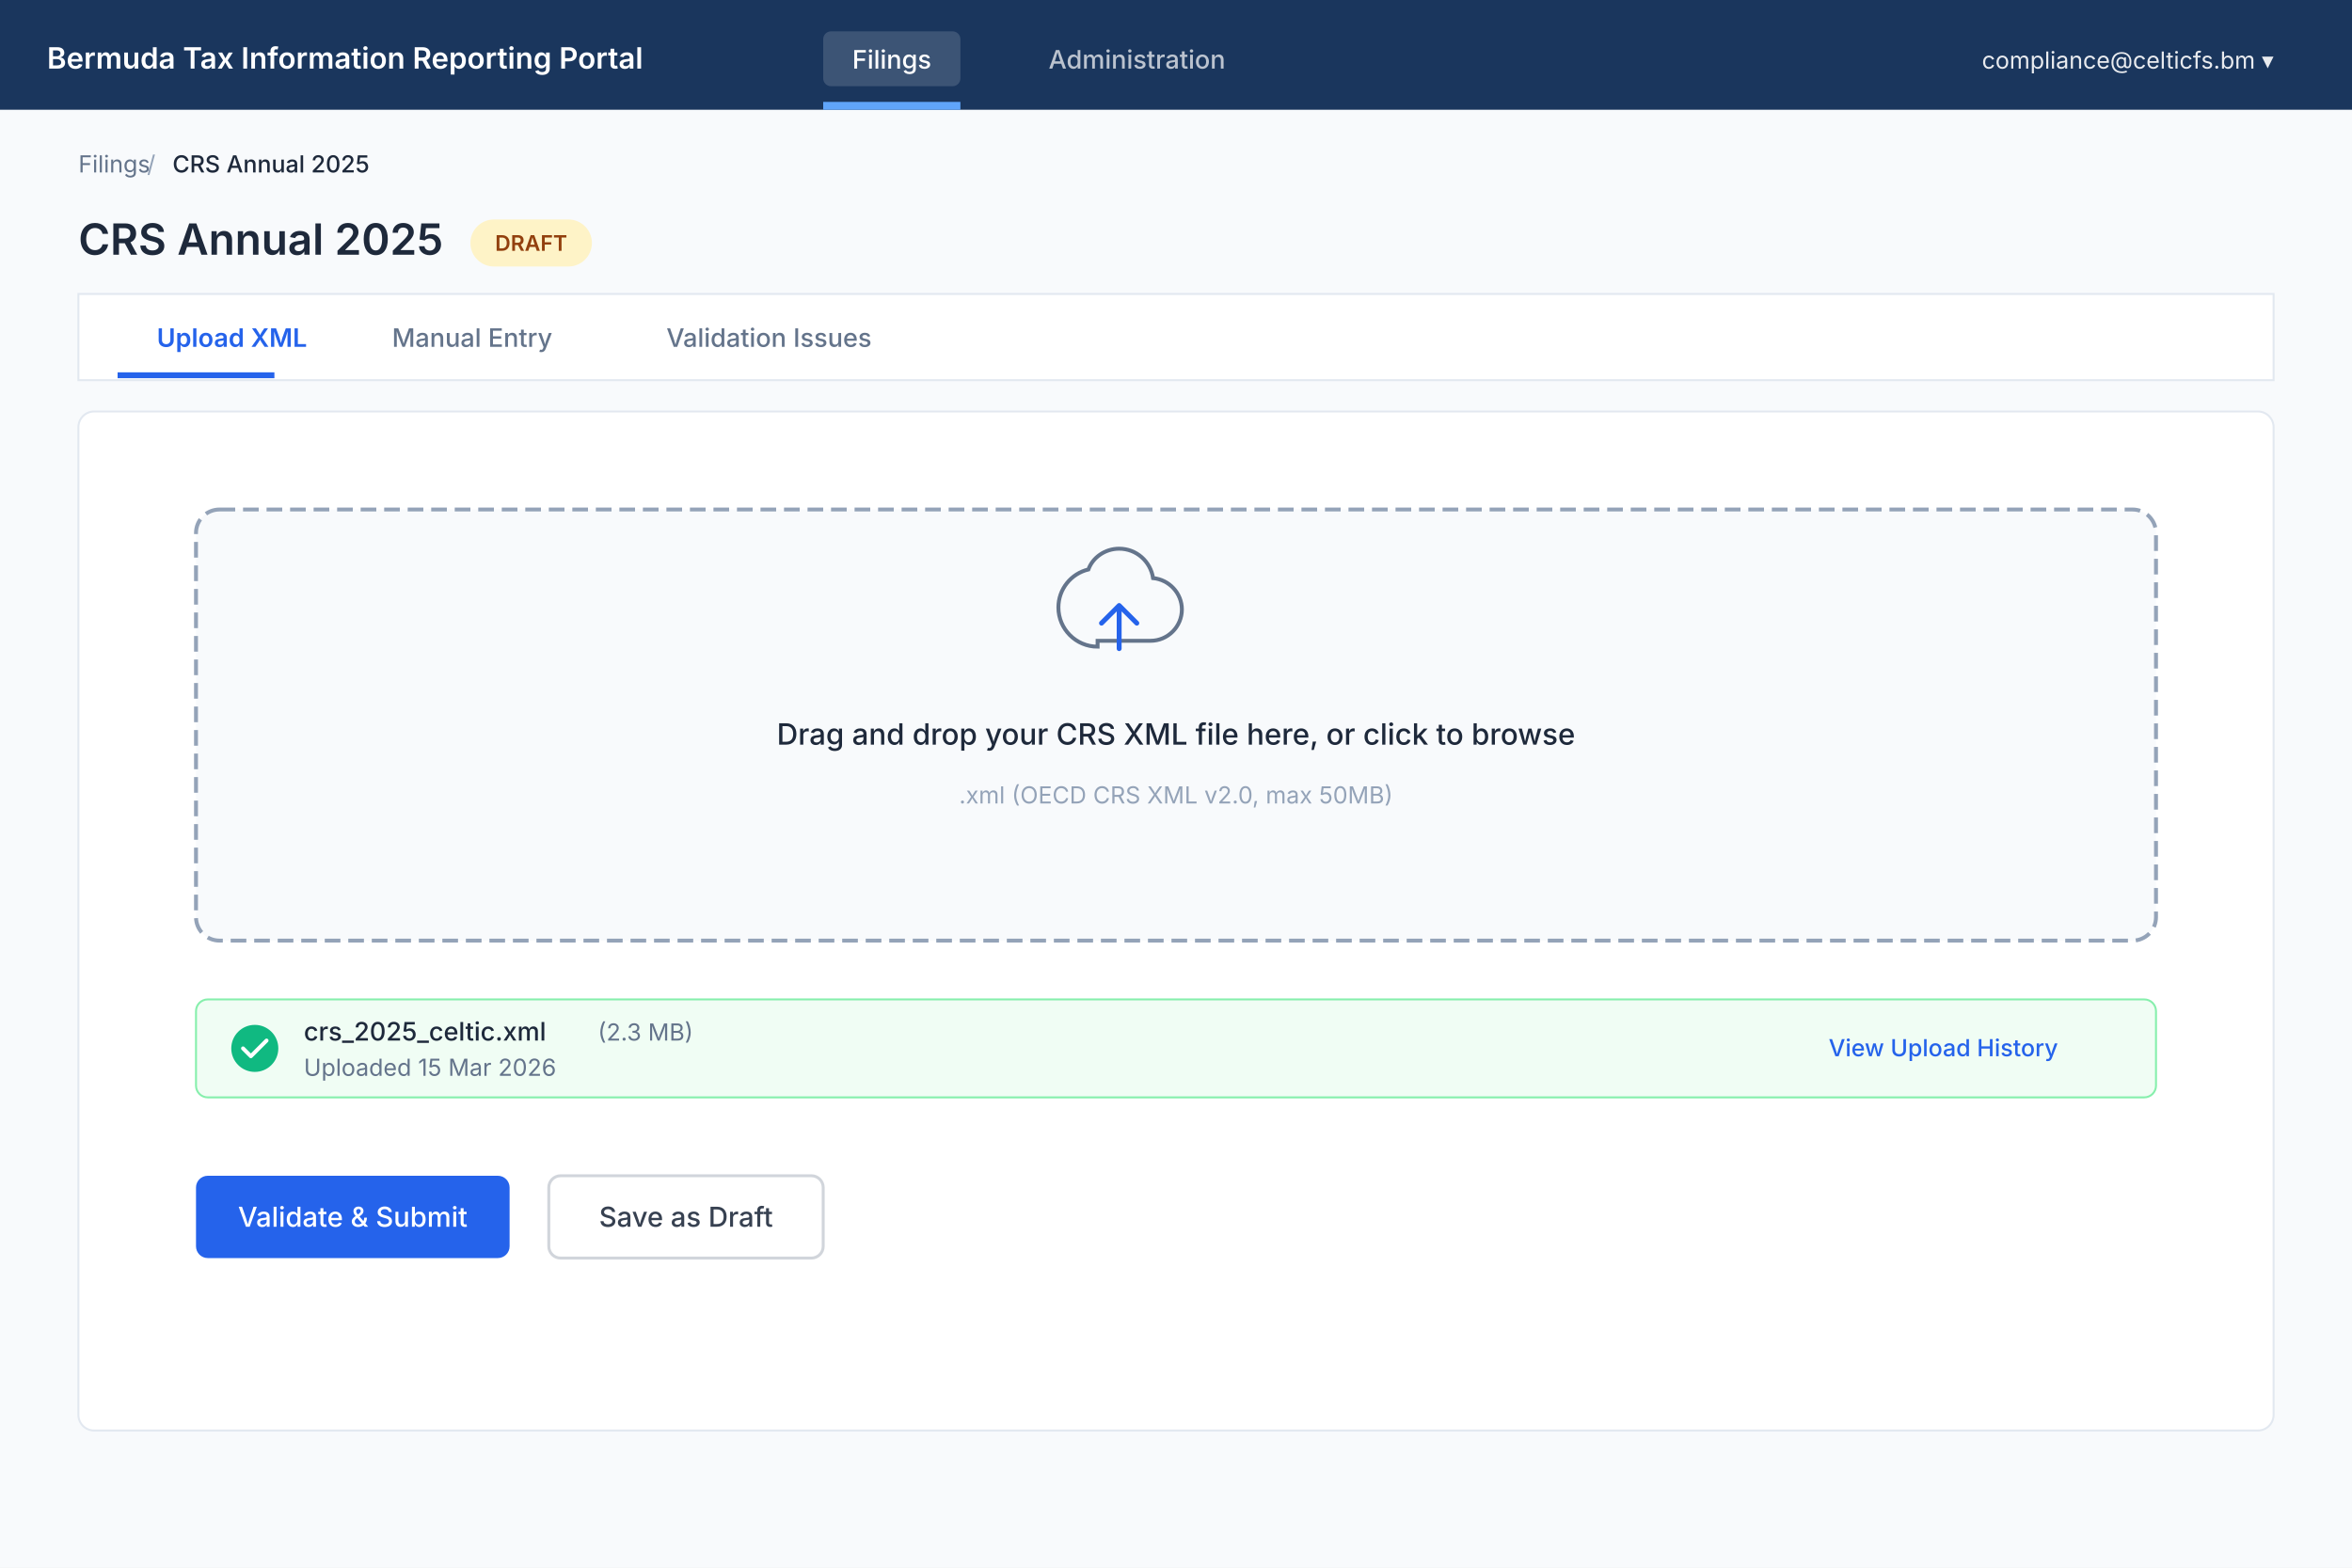
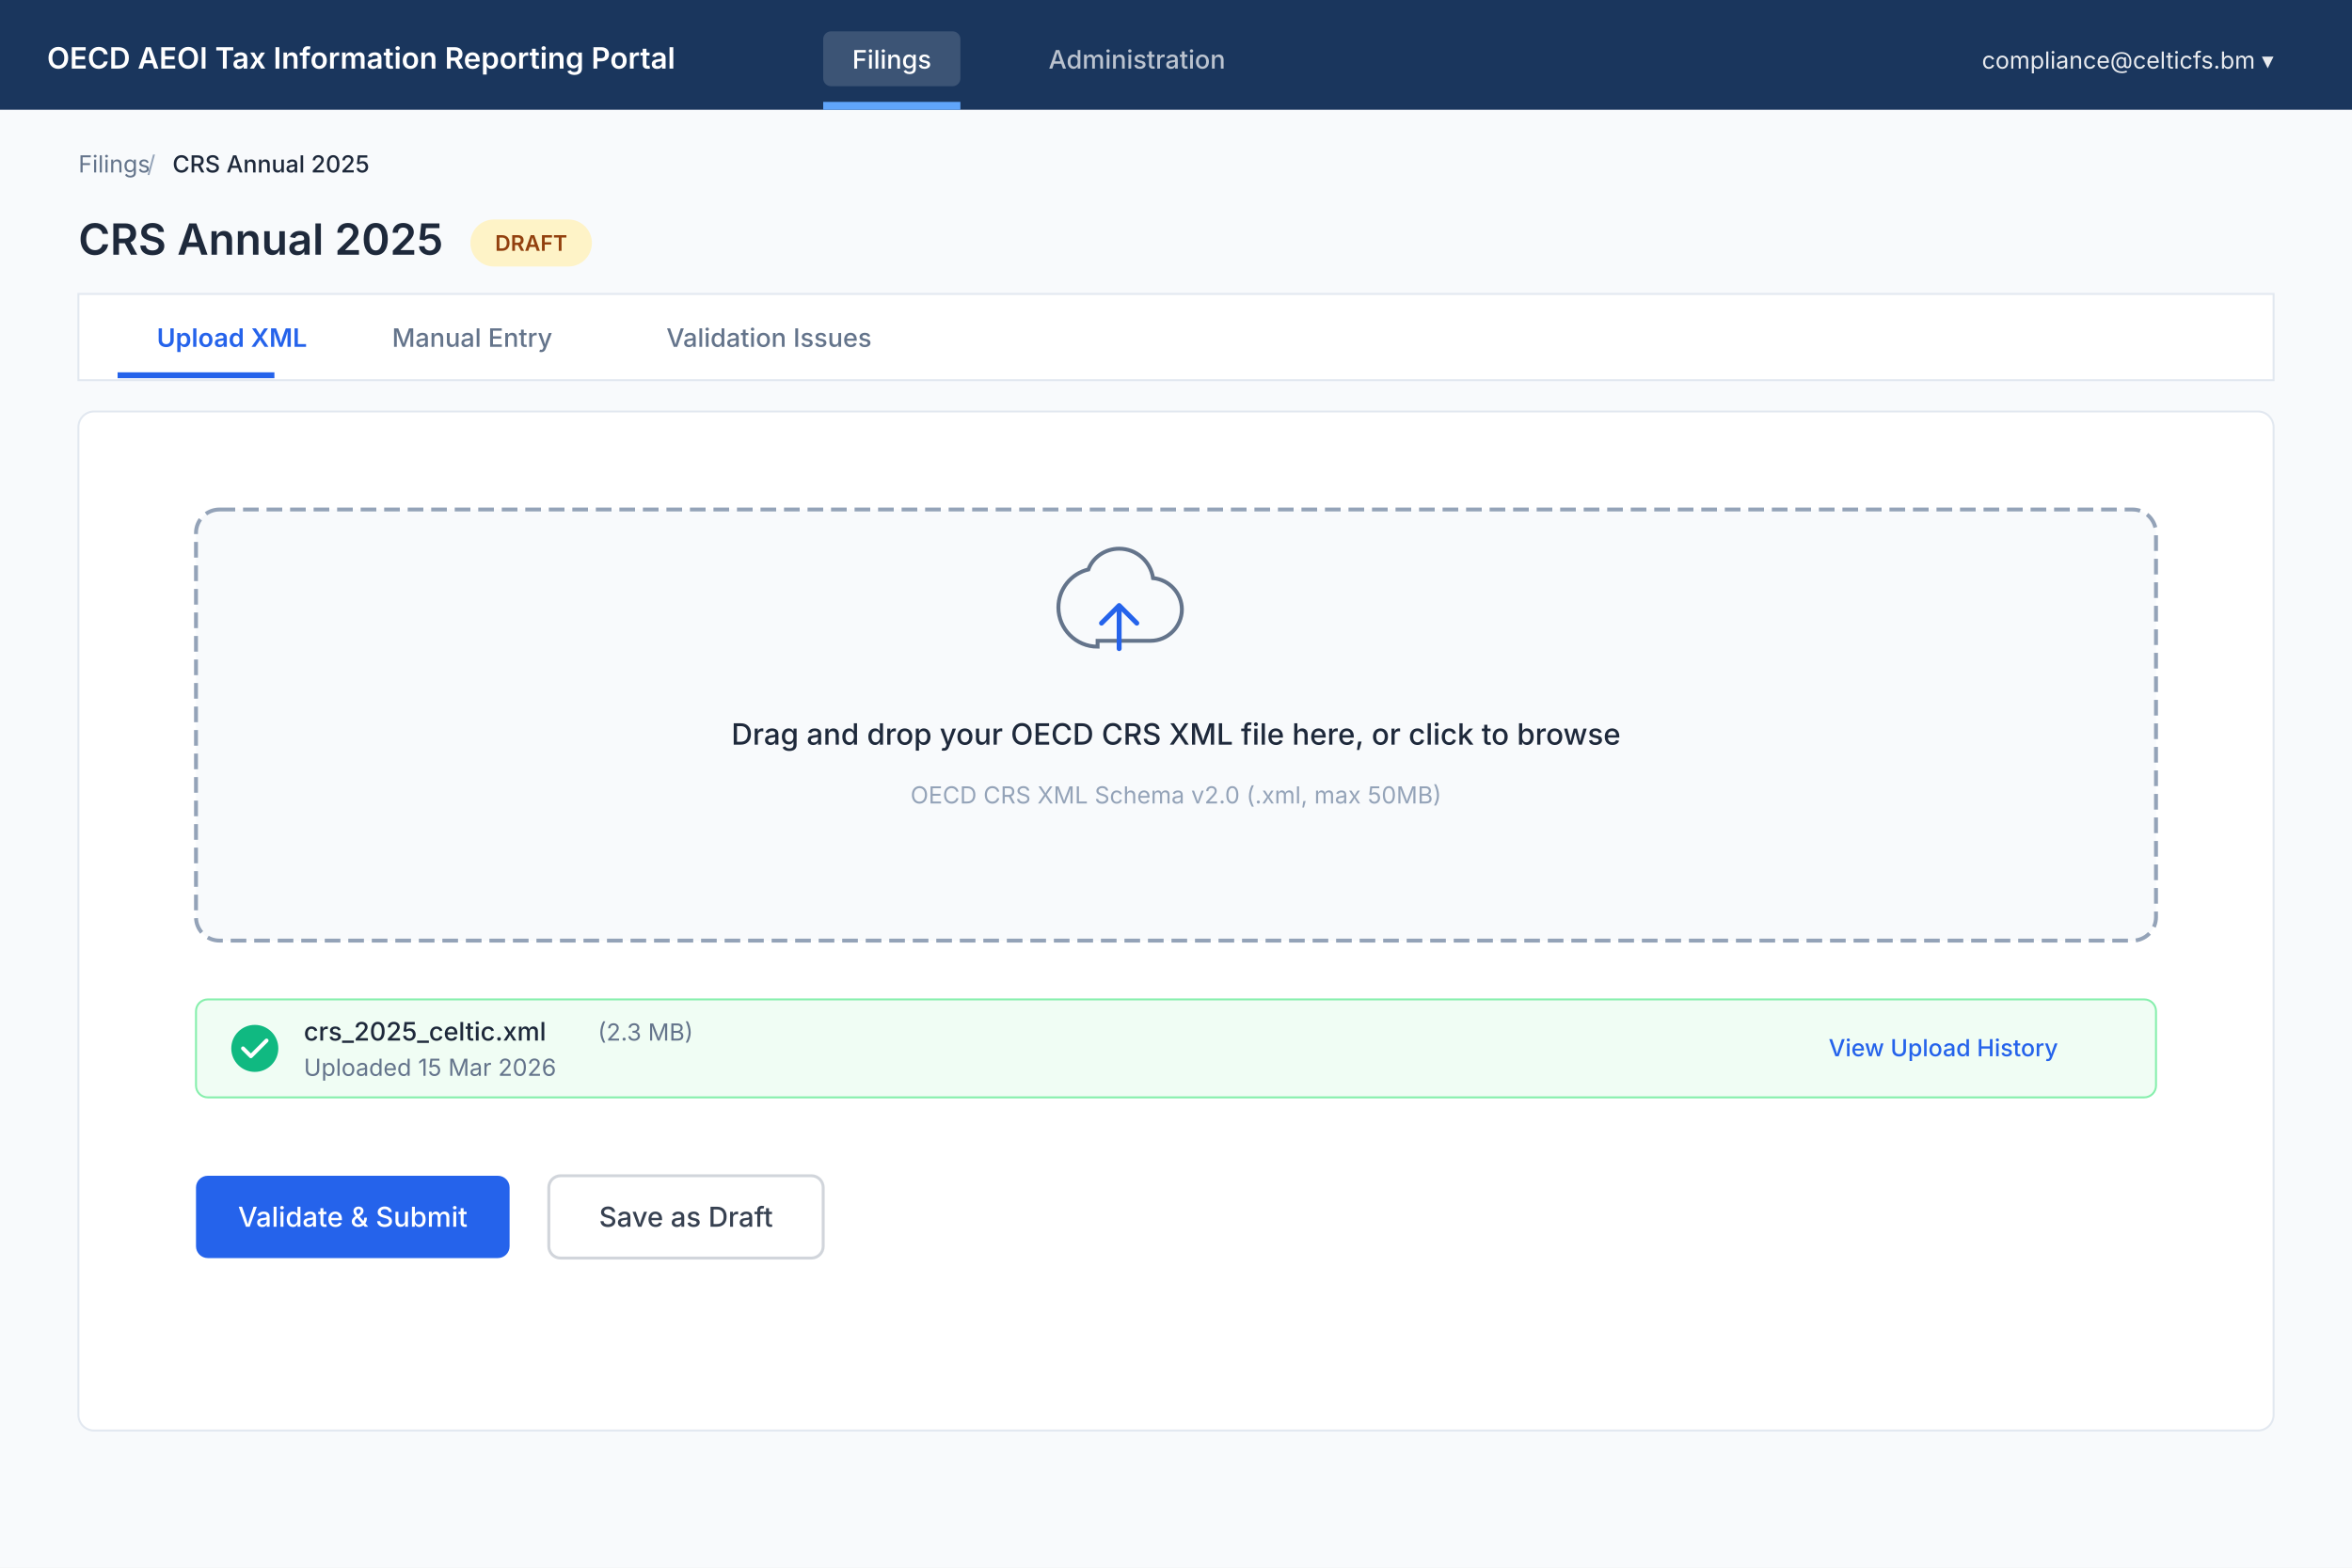
<svg xmlns="http://www.w3.org/2000/svg" viewBox="0 0 1200 800" width="1200" height="800">
  <defs>
    <style>
      text { font-family: Inter, -apple-system, sans-serif; }
    </style>
  </defs>
  <rect width="1200" height="800" fill="#f8fafc" />
  <rect width="1200" height="56" fill="#1a365d" />
-   <text x="24" y="35" fill="#ffffff" font-size="15" font-weight="600">Bermuda Tax Information Reporting Portal</text>
+   <text x="24" y="35" fill="#ffffff" font-size="15" font-weight="600">OECD AEOI Tax Information Reporting Portal</text>
  <rect x="420" y="16" width="70" height="28" rx="4" fill="rgba(255,255,255,0.15)" />
  <text x="455" y="35" fill="#ffffff" font-size="13" font-weight="500" text-anchor="middle">Filings</text>
  <rect x="420" y="52" width="70" height="4" fill="#60a5fa" />
  <text x="535" y="35" fill="rgba(255,255,255,0.7)" font-size="13" font-weight="500">Administration</text>
  <text x="1160" y="35" fill="rgba(255,255,255,0.9)" font-size="12" text-anchor="end">compliance@celticfs.bm ▾</text>
  <text x="40" y="88" fill="#64748b" font-size="12">Filings</text>
  <text x="75" y="88" fill="#94a3b8" font-size="12">/</text>
  <text x="88" y="88" fill="#1e293b" font-size="12" font-weight="500">CRS Annual 2025</text>
  <text x="40" y="130" fill="#1e293b" font-size="22" font-weight="600">CRS Annual 2025</text>
  <rect x="240" y="112" width="62" height="24" rx="12" fill="#fef3c7" />
  <text x="271" y="128" fill="#92400e" font-size="11" font-weight="600" text-anchor="middle">DRAFT</text>
  <rect x="40" y="150" width="1120" height="44" fill="#ffffff" stroke="#e2e8f0" stroke-width="1" />
  <text x="80" y="177" fill="#2563eb" font-size="13" font-weight="600">Upload XML</text>
  <rect x="60" y="190" width="80" height="3" fill="#2563eb" />
  <text x="200" y="177" fill="#64748b" font-size="13" font-weight="500">Manual Entry</text>
  <text x="340" y="177" fill="#64748b" font-size="13" font-weight="500">Validation Issues</text>
  <rect x="40" y="210" width="1120" height="520" rx="8" fill="#ffffff" stroke="#e2e8f0" stroke-width="1" />
  <rect x="100" y="260" width="1000" height="220" rx="12" fill="#f8fafc" stroke="#94a3b8" stroke-width="2" stroke-dasharray="8,4" />
  <g transform="translate(560, 310)">
    <path d="M0 20c-11 0-20-9-20-20 0-9.4 6.5-17.3 15.3-19.4C-2.5-25.5 3.8-30 11-30c8.8 0 16 6.5 17.3 15 8.2 0.8 14.7 7.7 14.7 16 0 8.8-7.2 16-16 16H0z" fill="none" stroke="#64748b" stroke-width="2" />
    <path d="M2 8l9-9 9 9M11-1v22" fill="none" stroke="#2563eb" stroke-width="2.5" stroke-linecap="round" stroke-linejoin="round" />
  </g>
-   <text x="600" y="380" fill="#1e293b" font-size="15" font-weight="500" text-anchor="middle">Drag and drop your CRS XML file here, or click to browse</text>
-   <text x="600" y="410" fill="#94a3b8" font-size="12" text-anchor="middle">.xml (OECD CRS XML v2.0, max 50MB)</text>
+   <text x="600" y="380" fill="#1e293b" font-size="15" font-weight="500" text-anchor="middle">Drag and drop your OECD CRS XML file here, or click to browse</text>
+   <text x="600" y="410" fill="#94a3b8" font-size="12" text-anchor="middle">OECD CRS XML Schema v2.0 (.xml, max 50MB)</text>
  <rect x="100" y="510" width="1000" height="50" rx="6" fill="#f0fdf4" stroke="#86efac" stroke-width="1" />
  <circle cx="130" cy="535" r="12" fill="#10b981" />
  <path d="M124 535l4 4 8-8" fill="none" stroke="#ffffff" stroke-width="2" stroke-linecap="round" stroke-linejoin="round" />
  <text x="155" y="531" fill="#1e293b" font-size="13" font-weight="500">crs_2025_celtic.xml</text>
  <text x="305" y="531" fill="#64748b" font-size="12">(2.3 MB)</text>
  <text x="155" y="549" fill="#64748b" font-size="12">Uploaded 15 Mar 2026</text>
  <text x="1050" y="539" fill="#2563eb" font-size="12" font-weight="500" text-anchor="end">View Upload History</text>
  <rect x="100" y="600" width="160" height="42" rx="6" fill="#2563eb" />
  <text x="180" y="626" fill="#ffffff" font-size="14" font-weight="500" text-anchor="middle">Validate &amp; Submit</text>
  <rect x="280" y="600" width="140" height="42" rx="6" fill="#ffffff" stroke="#d1d5db" stroke-width="1.5" />
  <text x="350" y="626" fill="#374151" font-size="14" font-weight="500" text-anchor="middle">Save as Draft</text>
</svg>
